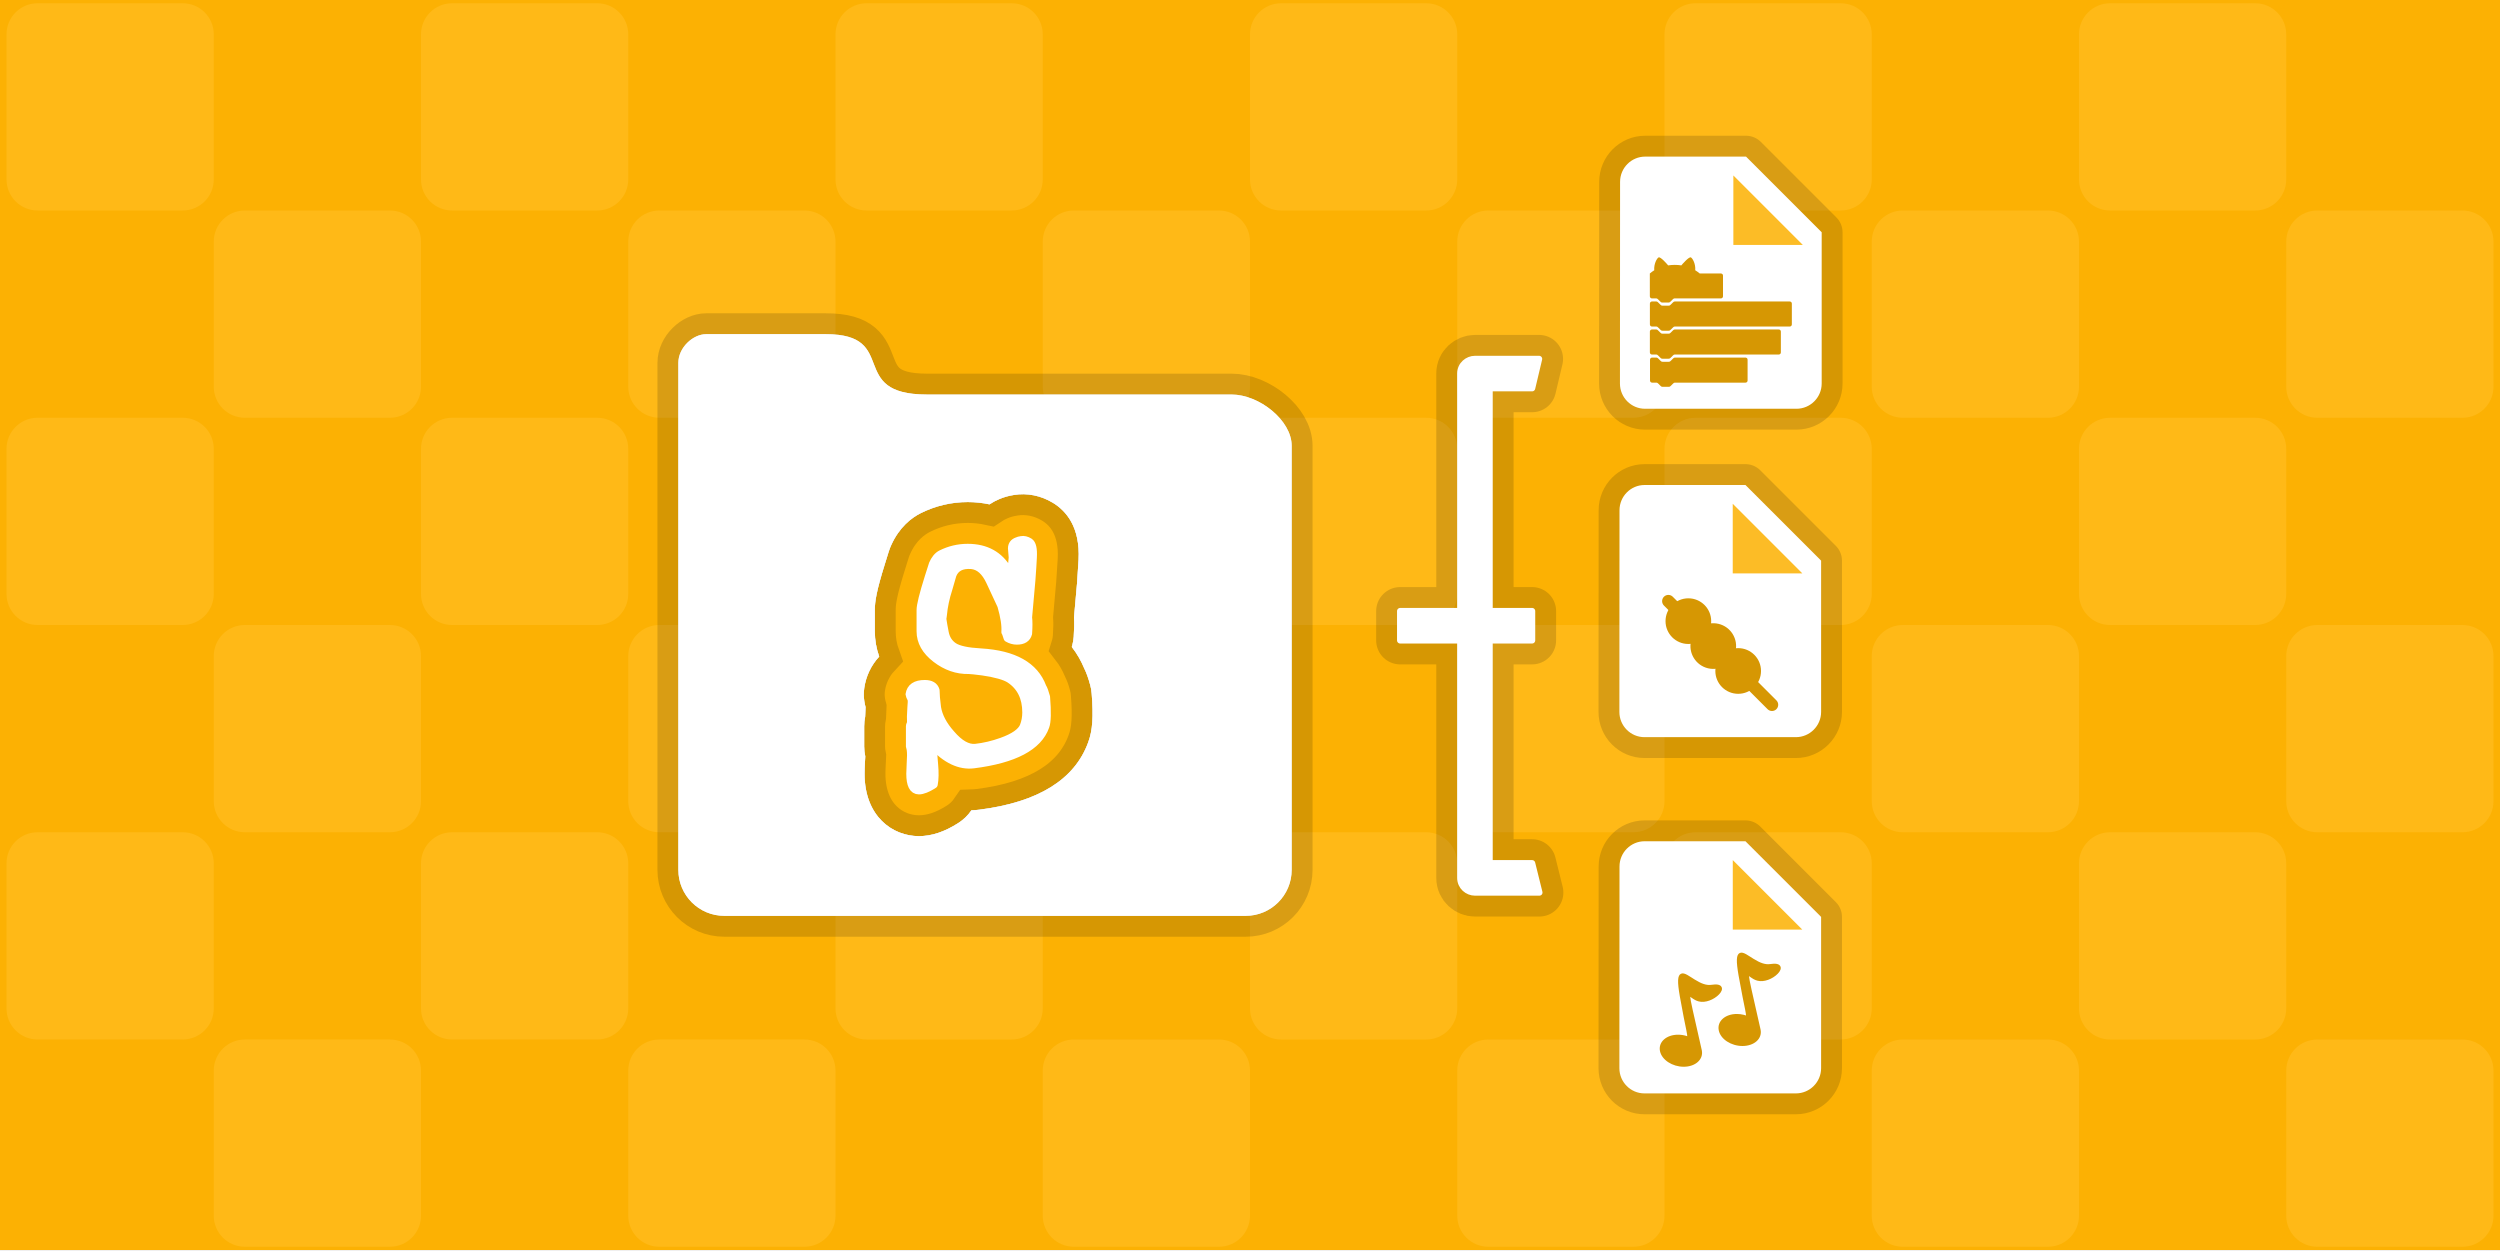
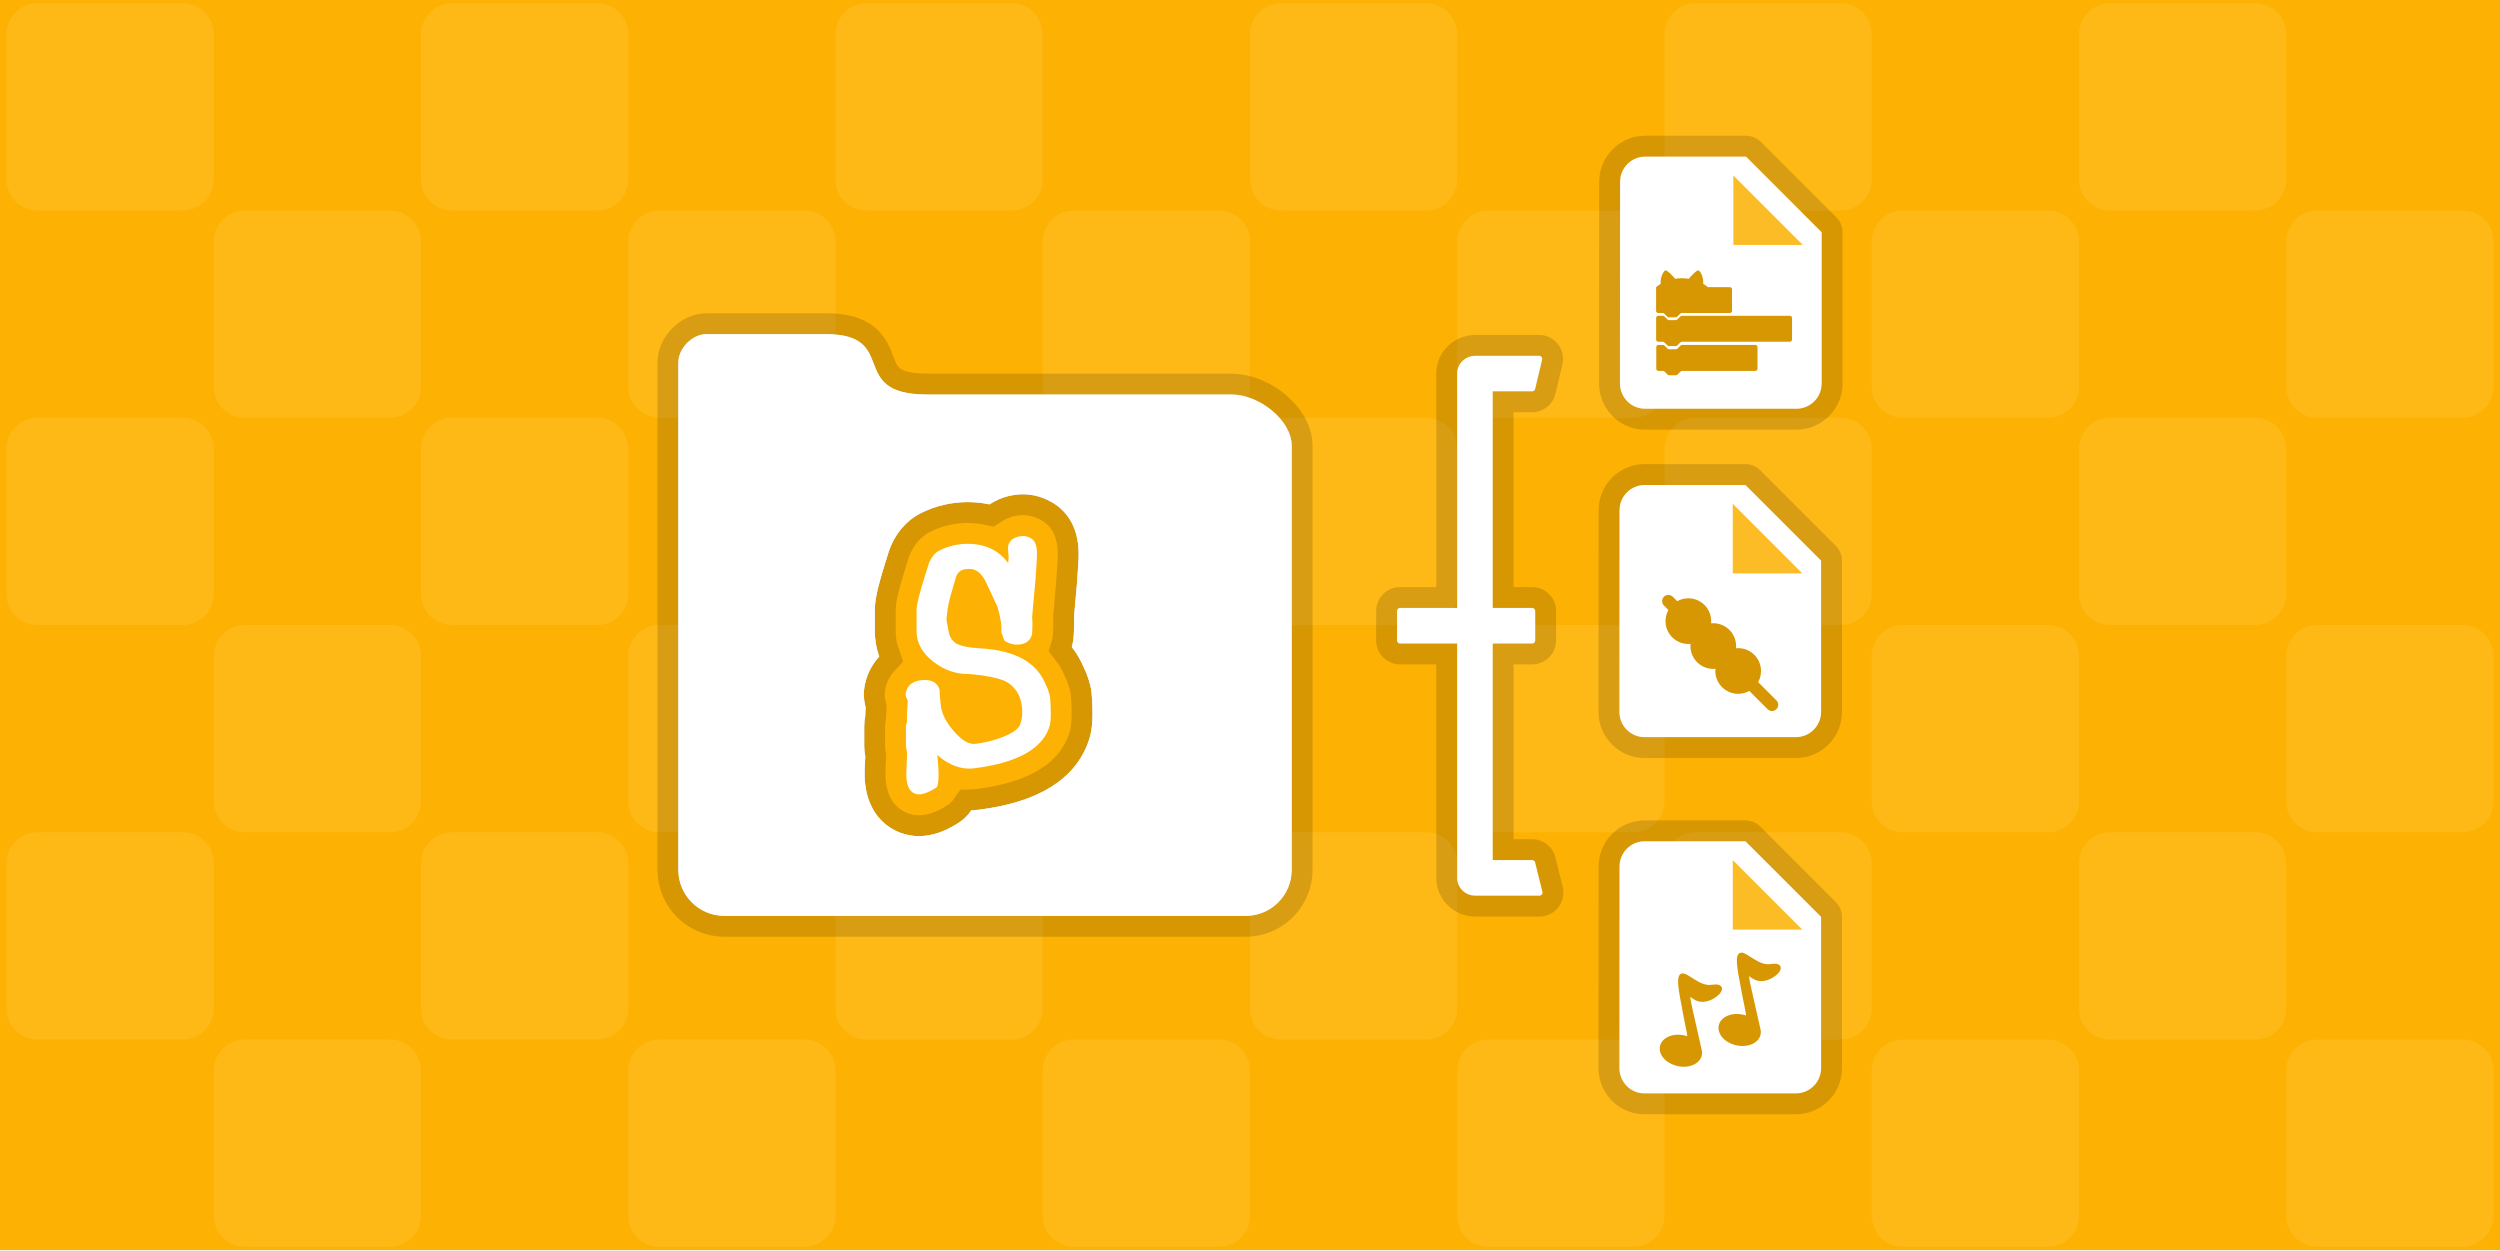
<svg xmlns="http://www.w3.org/2000/svg" version="1.1" width="599.121" height="299.562" viewBox="0,0,599.121,299.562">
  <g transform="translate(-0.43945,-0.21875)">
    <g stroke-miterlimit="10">
      <path d="M0.439,299.781v-299.562h599.121v299.562zM0.439,299.781" fill="#fcb103" fill-rule="nonzero" stroke="none" stroke-width="1" stroke-linecap="butt" stroke-linejoin="miter" />
      <path d="M349.667,256.784c0,-4.115 3.335,-7.45 7.45,-7.45h34.767c4.115,0 7.45,3.335 7.45,7.45v34.767c0,4.115 -3.335,7.45 -7.45,7.45h-34.767c-4.115,0 -7.45,-3.335 -7.45,-7.45zM449,256.785c0,-4.115 3.335,-7.45 7.45,-7.45h34.767c4.115,0 7.45,3.335 7.45,7.45v34.767c0,4.115 -3.335,7.45 -7.45,7.45h-34.767c-4.115,0 -7.45,-3.335 -7.45,-7.45zM548.333,256.785c0,-4.115 3.335,-7.45 7.45,-7.45h34.767c4.115,0 7.45,3.335 7.45,7.45v34.767c0,4.115 -3.335,7.45 -7.45,7.45h-34.767c-4.115,0 -7.45,-3.335 -7.45,-7.45zM2,107.783c0,-4.115 3.335,-7.45 7.45,-7.45h34.767c4.115,0 7.45,3.335 7.45,7.45v34.767c0,4.115 -3.335,7.45 -7.45,7.45h-34.767c-4.115,0 -7.45,-3.335 -7.45,-7.45zM200.667,107.783c0,-4.115 3.335,-7.45 7.45,-7.45h34.767c4.115,0 7.45,3.335 7.45,7.45v34.767c0,4.115 -3.335,7.45 -7.45,7.45h-34.767c-4.115,0 -7.45,-3.335 -7.45,-7.45zM300,107.784c0,-4.115 3.335,-7.45 7.45,-7.45h34.767c4.115,0 7.45,3.335 7.45,7.45v34.767c0,4.115 -3.335,7.45 -7.45,7.45h-34.767c-4.115,0 -7.45,-3.335 -7.45,-7.45zM101.333,107.783c0,-4.115 3.335,-7.45 7.45,-7.45h34.767c4.115,0 7.45,3.335 7.45,7.45v34.767c0,4.115 -3.335,7.45 -7.45,7.45h-34.767c-4.115,0 -7.45,-3.335 -7.45,-7.45zM51.667,256.782c0,-4.115 3.335,-7.45 7.45,-7.45h34.767c4.115,0 7.45,3.335 7.45,7.45v34.767c0,4.115 -3.335,7.45 -7.45,7.45h-34.767c-4.115,0 -7.45,-3.335 -7.45,-7.45zM151,256.782c0,-4.115 3.335,-7.45 7.45,-7.45h34.767c4.115,0 7.45,3.335 7.45,7.45v34.767c0,4.115 -3.335,7.45 -7.45,7.45h-34.767c-4.115,0 -7.45,-3.335 -7.45,-7.45zM250.333,256.783c0,-4.115 3.335,-7.45 7.45,-7.45h34.767c4.115,0 7.45,3.335 7.45,7.45v34.767c0,4.115 -3.335,7.45 -7.45,7.45h-34.767c-4.115,0 -7.45,-3.335 -7.45,-7.45zM250.333,107.783c0,-4.115 3.335,-7.45 7.45,-7.45h34.767c4.115,0 7.45,3.335 7.45,7.45v34.767c0,4.115 -3.335,7.45 -7.45,7.45h-34.767c-4.115,0 -7.45,-3.335 -7.45,-7.45zM399.333,107.784c0,-4.115 3.335,-7.45 7.45,-7.45h34.767c4.115,0 7.45,3.335 7.45,7.45v34.767c0,4.115 -3.335,7.45 -7.45,7.45h-34.767c-4.115,0 -7.45,-3.335 -7.45,-7.45zM498.667,107.784c0,-4.115 3.335,-7.45 7.45,-7.45h34.767c4.115,0 7.45,3.335 7.45,7.45v34.767c0,4.115 -3.335,7.45 -7.45,7.45h-34.767c-4.115,0 -7.45,-3.335 -7.45,-7.45zM2,207.116c0,-4.115 3.335,-7.45 7.45,-7.45h34.767c4.114,0 7.449,3.335 7.45,7.449v34.767c0,4.115 -3.335,7.45 -7.45,7.45h-34.767c-4.115,0 -7.45,-3.335 -7.45,-7.45zM200.667,207.116c0,-4.115 3.335,-7.45 7.45,-7.45h34.767c1.976,0 3.871,0.785 5.268,2.182c1.397,1.397 2.182,3.293 2.182,5.269v34.767c0,4.115 -3.335,7.45 -7.45,7.45h-34.767c-4.115,0 -7.45,-3.335 -7.45,-7.45zM300,207.117c0,-4.115 3.335,-7.45 7.45,-7.45h34.767c4.115,0 7.45,3.335 7.45,7.45v34.767c0,4.115 -3.335,7.45 -7.45,7.45h-34.767c-4.115,0 -7.45,-3.335 -7.45,-7.45zM101.333,207.116c0,-4.115 3.335,-7.45 7.45,-7.45h34.767c4.114,0 7.449,3.335 7.45,7.449v34.767c0,4.115 -3.335,7.45 -7.45,7.45h-34.767c-4.115,0 -7.45,-3.335 -7.45,-7.45zM349.667,58.117c0,-4.115 3.335,-7.45 7.45,-7.45h34.767c4.115,0 7.45,3.335 7.45,7.45v34.767c0,4.115 -3.335,7.45 -7.45,7.45h-34.767c-4.115,0 -7.45,-3.335 -7.45,-7.45zM449,58.118c0,-4.115 3.335,-7.45 7.45,-7.45h34.767c4.115,0 7.45,3.335 7.45,7.45v34.767c0,4.115 -3.335,7.45 -7.45,7.45h-34.767c-4.115,0 -7.45,-3.335 -7.45,-7.45zM548.333,58.118c0,-4.115 3.335,-7.45 7.45,-7.45h34.767c4.115,0 7.45,3.335 7.45,7.45v34.767c0,4.115 -3.335,7.45 -7.45,7.45h-34.767c-4.115,0 -7.45,-3.335 -7.45,-7.45zM399.333,207.117c0,-4.115 3.335,-7.45 7.45,-7.45h34.767c4.115,0 7.45,3.335 7.45,7.45v34.767c0,4.115 -3.335,7.45 -7.45,7.45h-34.767c-4.115,0 -7.45,-3.335 -7.45,-7.45zM498.667,207.117c0,-4.115 3.335,-7.45 7.45,-7.45h34.767c4.115,0 7.45,3.335 7.45,7.45v34.767c0,4.115 -3.335,7.45 -7.45,7.45h-34.767c-4.115,0 -7.45,-3.335 -7.45,-7.45zM51.667,58.116c0,-4.115 3.335,-7.45 7.45,-7.45h34.767c4.115,0 7.45,3.335 7.45,7.45v34.767c0,4.115 -3.335,7.45 -7.45,7.45h-34.767c-4.115,0 -7.45,-3.335 -7.45,-7.45zM151,58.116c0,-4.115 3.335,-7.45 7.45,-7.45h34.767c4.115,0 7.45,3.335 7.45,7.45v34.767c0,4.115 -3.335,7.45 -7.45,7.45h-34.767c-4.115,0 -7.45,-3.335 -7.45,-7.45zM250.333,58.116c0,-4.115 3.335,-7.45 7.45,-7.45h34.767c4.115,0 7.45,3.335 7.45,7.45v34.767c0,4.115 -3.335,7.45 -7.45,7.45h-34.767c-4.115,0 -7.45,-3.335 -7.45,-7.45zM349.667,157.451c0,-4.115 3.335,-7.45 7.45,-7.45h34.767c4.115,0 7.45,3.335 7.45,7.45v34.767c0,4.115 -3.335,7.45 -7.45,7.45h-34.767c-4.115,0 -7.45,-3.335 -7.45,-7.45zM449,157.451c0,-4.115 3.335,-7.45 7.45,-7.45h34.767c4.115,0 7.45,3.335 7.45,7.45v34.767c-0.001,4.114 -3.336,7.449 -7.45,7.449h-34.767c-4.114,0 -7.449,-3.335 -7.45,-7.449zM548.333,157.451c0,-4.115 3.335,-7.45 7.45,-7.45h34.767c4.115,0 7.45,3.335 7.45,7.45v34.767c-0.001,4.114 -3.336,7.449 -7.45,7.449h-34.767c-4.114,0 -7.449,-3.335 -7.45,-7.449zM2,8.449c0,-4.115 3.335,-7.45 7.45,-7.45h34.767c4.115,0 7.45,3.335 7.45,7.45v34.767c0,4.115 -3.335,7.45 -7.45,7.45h-34.767c-4.115,0 -7.45,-3.335 -7.45,-7.45zM200.667,8.45c0,-4.115 3.335,-7.45 7.45,-7.45h34.767c4.115,0 7.45,3.335 7.45,7.45v34.767c0,4.115 -3.335,7.45 -7.45,7.45h-34.767c-4.115,0 -7.45,-3.335 -7.45,-7.45zM300,8.45c0,-4.115 3.335,-7.45 7.45,-7.45h34.767c4.115,0 7.45,3.335 7.45,7.45v34.767c0,4.115 -3.335,7.45 -7.45,7.45h-34.767c-4.115,0 -7.45,-3.335 -7.45,-7.45zM101.333,8.449c0,-4.115 3.335,-7.45 7.45,-7.45h34.767c4.115,0 7.45,3.335 7.45,7.45v34.767c0,4.115 -3.335,7.45 -7.45,7.45h-34.767c-4.115,0 -7.45,-3.335 -7.45,-7.45zM51.667,157.45c0,-4.115 3.335,-7.45 7.45,-7.45h34.767c4.115,0 7.45,3.335 7.45,7.45v34.767c0,4.115 -3.335,7.45 -7.45,7.45h-34.767c-4.115,0 -7.45,-3.335 -7.45,-7.45zM151,157.45c0,-4.115 3.335,-7.45 7.45,-7.45h34.767c4.115,0 7.45,3.335 7.45,7.45v34.767c0,4.115 -3.335,7.45 -7.45,7.45h-34.767c-4.115,0 -7.45,-3.335 -7.45,-7.45zM250.333,157.45c0,-4.115 3.335,-7.45 7.45,-7.45h34.767c4.115,0 7.45,3.335 7.45,7.45v34.767c0,4.115 -3.335,7.45 -7.45,7.45h-34.767c-4.115,0 -7.45,-3.335 -7.45,-7.45zM399.333,8.45c0,-4.115 3.335,-7.45 7.45,-7.45h34.767c4.115,0 7.45,3.335 7.45,7.45v34.767c0,4.115 -3.335,7.45 -7.45,7.45h-34.767c-4.115,0 -7.45,-3.335 -7.45,-7.45zM498.667,8.45c0,-4.115 3.335,-7.45 7.45,-7.45h34.767c4.115,0 7.45,3.335 7.45,7.45v34.767c0,4.115 -3.335,7.45 -7.45,7.45h-34.767c-4.115,0 -7.45,-3.335 -7.45,-7.45z" fill="#ffb917" fill-rule="nonzero" stroke="none" stroke-width="1" stroke-linecap="round" stroke-linejoin="round" />
      <path d="M309.99,107.037c0,17.48 0,101.641 0,101.641c0,6.091 -4.938,11.024 -11.024,11.024h-124.944c-6.091,0 -11.024,-4.933 -11.024,-11.024c0,0 0,-105.87 0,-121.478c0,-3.714 3.541,-6.901 6.668,-6.901c5.565,0 19.89,0 28.663,0c17.885,0 4.862,14.464 24.235,14.464c14.222,0 60.516,0 72.997,0c6.668,0 14.429,6.203 14.429,12.274z" fill="#ffffff" fill-rule="nonzero" stroke-opacity="0.149" stroke="#000000" stroke-width="10" stroke-linecap="round" stroke-linejoin="round" />
      <path d="M309.99,107.037c0,17.48 0,101.641 0,101.641c0,6.091 -4.938,11.024 -11.024,11.024h-124.944c-6.091,0 -11.024,-4.933 -11.024,-11.024c0,0 0,-105.87 0,-121.478c0,-3.714 3.541,-6.901 6.668,-6.901c5.565,0 19.89,0 28.663,0c17.885,0 4.862,14.464 24.235,14.464c14.222,0 60.516,0 72.997,0c6.668,0 14.429,6.203 14.429,12.274z" fill="#ffffff" fill-rule="nonzero" stroke="none" stroke-width="1" stroke-linecap="round" stroke-linejoin="round" />
      <path d="M437.002,55.878v36.258c0,3.324 -2.719,6.043 -6.043,6.043h-36.288c-3.324,0 -6.013,-2.719 -6.013,-6.043l0.03,-48.344c0,-3.324 2.689,-6.043 6.013,-6.043h24.172z" fill="none" fill-rule="nonzero" stroke-opacity="0.149" stroke="#000000" stroke-width="10" stroke-linecap="round" stroke-linejoin="round" />
      <path d="M437.002,55.878v36.258c0,3.324 -2.719,6.043 -6.043,6.043h-36.288c-3.324,0 -6.013,-2.719 -6.013,-6.043l0.03,-48.344c0,-3.324 2.689,-6.043 6.013,-6.043h24.172z" fill="#ffffff" fill-rule="nonzero" stroke="none" stroke-width="1" stroke-linecap="butt" stroke-linejoin="miter" />
      <path d="M415.834,58.917v-16.652l16.652,16.652z" fill="#fcbc26" fill-rule="nonzero" stroke="none" stroke-width="0.5" stroke-linecap="butt" stroke-linejoin="miter" />
      <path d="M436.866,134.577v36.258c0,3.324 -2.719,6.043 -6.043,6.043h-36.288c-3.324,0 -6.013,-2.719 -6.013,-6.043l0.03,-48.344c0,-3.324 2.689,-6.043 6.013,-6.043h24.172z" fill="none" fill-rule="nonzero" stroke-opacity="0.149" stroke="#000000" stroke-width="10" stroke-linecap="round" stroke-linejoin="round" />
      <path d="M436.866,134.577v36.258c0,3.324 -2.719,6.043 -6.043,6.043h-36.288c-3.324,0 -6.013,-2.719 -6.013,-6.043l0.03,-48.344c0,-3.324 2.689,-6.043 6.013,-6.043h24.172z" fill="#ffffff" fill-rule="nonzero" stroke="none" stroke-width="1" stroke-linecap="butt" stroke-linejoin="miter" />
      <path d="M425.09,170.11c-0.254,0 -0.509,-0.097 -0.703,-0.291l-24.833,-24.834c-0.388,-0.388 -0.388,-1.019 0,-1.407c0.388,-0.388 1.019,-0.388 1.407,0l24.833,24.833c0.388,0.388 0.388,1.019 0,1.407c-0.195,0.194 -0.449,0.292 -0.703,0.292z" fill="#d69703" fill-rule="nonzero" stroke="#d69703" stroke-width="1" stroke-linecap="round" stroke-linejoin="round" />
      <path d="M410.524,149.076c0,3.022 -2.45,5.472 -5.472,5.472c-3.022,0 -5.472,-2.45 -5.472,-5.472c0,-3.022 2.45,-5.472 5.472,-5.472c3.022,0 5.472,2.45 5.472,5.472z" fill="#d69703" fill-rule="nonzero" stroke="#e2a414" stroke-width="0" stroke-linecap="butt" stroke-linejoin="miter" />
      <path d="M409.765,160.373c-2.941,-0.695 -4.763,-3.642 -4.068,-6.583c0.695,-2.941 3.642,-4.763 6.583,-4.068c2.941,0.695 4.763,3.642 4.068,6.583c-0.695,2.941 -3.642,4.763 -6.583,4.068z" fill="#d69703" fill-rule="nonzero" stroke="#e2a414" stroke-width="0" stroke-linecap="butt" stroke-linejoin="miter" />
      <path d="M422.464,161.016c0,3.022 -2.451,5.473 -5.473,5.473c-3.022,0 -5.472,-2.451 -5.472,-5.473c0,-3.022 2.45,-5.472 5.472,-5.472c3.022,0 5.473,2.451 5.473,5.472z" fill="#d69703" fill-rule="nonzero" stroke="#e2a414" stroke-width="0" stroke-linecap="butt" stroke-linejoin="miter" />
      <path d="M415.686,137.628v-16.677l16.677,16.677z" fill="#fcbc26" fill-rule="nonzero" stroke="none" stroke-width="0.5" stroke-linecap="butt" stroke-linejoin="miter" />
      <path d="M436.865,219.952v36.257c0,3.324 -2.719,6.043 -6.043,6.043h-36.287c-3.324,0 -6.013,-2.719 -6.013,-6.043l0.03,-48.342c0,-3.324 2.689,-6.043 6.013,-6.043h24.171z" fill="none" fill-rule="nonzero" stroke-opacity="0.149" stroke="#000000" stroke-width="10" stroke-linecap="round" stroke-linejoin="round" />
      <path d="M436.865,219.952v36.257c0,3.324 -2.719,6.043 -6.043,6.043h-36.287c-3.324,0 -6.013,-2.719 -6.013,-6.043l0.03,-48.342c0,-3.324 2.689,-6.043 6.013,-6.043h24.171z" fill="#ffffff" fill-rule="nonzero" stroke="none" stroke-width="1" stroke-linecap="butt" stroke-linejoin="miter" />
      <path d="M418.871,243.579c-0.008,-0.259 -0.072,-0.684 -0.212,-1.41c-0.08,-0.41 -0.507,-2.504 -0.624,-3.091c-0.327,-1.641 -0.63,-3.248 -0.946,-5.066c-0.607,-3.5 -0.574,-5.014 0.285,-5.409c0.414,-0.191 0.878,-0.066 1.525,0.29c0.343,0.188 1.808,1.131 1.715,1.074c1.652,1.029 2.871,1.47 4.085,1.283c1.265,-0.196 2.075,-0.05 2.383,0.512c0.288,0.526 0.012,1.173 -0.605,1.807c-1.22,1.256 -3.294,2.083 -4.846,1.676c-0.681,-0.182 -1.026,-0.385 -1.972,-1.05l-0.079,-0.055c0.039,0.491 0.219,1.442 0.594,3.151c0.244,1.107 1.724,7.613 2.185,9.674l0.002,0.01c0.438,2.185 -1.552,3.915 -4.339,3.915c-2.726,0 -5.273,-1.647 -5.686,-3.752c-0.439,-2.188 1.552,-3.923 4.337,-3.923c0.557,0 1.116,0.07 1.669,0.207c0.188,0.047 0.361,0.098 0.527,0.155zM404.786,248.543c-0.008,-0.264 -0.075,-0.694 -0.22,-1.439c-0.075,-0.381 -0.493,-2.434 -0.624,-3.089c-0.323,-1.624 -0.622,-3.224 -0.936,-5.03c-0.607,-3.5 -0.573,-5.014 0.285,-5.408c0.416,-0.191 0.878,-0.068 1.525,0.29c0.344,0.188 1.808,1.13 1.715,1.073c1.652,1.029 2.869,1.47 4.082,1.283c1.264,-0.199 2.075,-0.053 2.383,0.509c0.288,0.526 0.012,1.173 -0.603,1.807c-1.222,1.257 -3.296,2.083 -4.845,1.671c-0.68,-0.182 -1.024,-0.385 -1.971,-1.05l-0.079,-0.054c0.039,0.491 0.219,1.442 0.594,3.151c0.244,1.108 1.722,7.616 2.184,9.675l0.002,0.011c0.428,2.186 -1.561,3.921 -4.337,3.921c-2.724,0 -5.27,-1.652 -5.693,-3.762c-0.431,-2.188 1.561,-3.92 4.342,-3.92c0.75,0 1.494,0.124 2.196,0.361z" fill="#d69703" fill-rule="evenodd" stroke-opacity="0.1" stroke="#000000" stroke-width="0" stroke-linecap="butt" stroke-linejoin="miter" />
      <path d="M415.698,222.99v-16.652l16.652,16.652z" fill="#fcbc26" fill-rule="nonzero" stroke="none" stroke-width="0.5" stroke-linecap="butt" stroke-linejoin="miter" />
      <path d="M369.275,86.231l-1.667,7.026h-10.188l-0.002,53.403h10.188v7.026h-10.188v53.403h10.188l1.741,7.026h-15.443c-1.757,0 -3.513,-1.406 -3.513,-3.513v-56.914h-14.405v-7.026h14.405v-56.914c0,-2.108 1.757,-3.513 3.513,-3.513z" fill="none" fill-rule="nonzero" stroke-opacity="0.149" stroke="#000000" stroke-width="11.5" stroke-linecap="round" stroke-linejoin="round" />
      <path d="M369.275,86.231l-1.667,7.026h-10.188l-0.002,53.403h10.188v7.026h-10.188v53.403h10.188l1.741,7.026h-15.443c-1.757,0 -3.513,-1.406 -3.513,-3.513v-56.914h-14.405v-7.026h14.405v-56.914c0,-2.108 1.757,-3.513 3.513,-3.513z" fill="#ffffff" fill-rule="nonzero" stroke="#ffffff" stroke-width="1.5" stroke-linecap="round" stroke-linejoin="round" />
      <path d="M261.232,178.089c-3.23,8.95 -12.01,14.39 -26.09,16.17c-0.64,0.08 -1.27,0.13 -1.9,0.15c-0.82,1.2 -1.89,2.24 -3.15,3.05c-3.3,2.11 -6.39,3.14 -9.44,3.14c-6.27,0 -13.02,-4.68 -13.02,-14.96c0,-0.7 0.03,-1.61 0.1,-2.87c0.03,-0.54 0.06,-0.96 0.07,-1.27c-0.17,-0.78 -0.26,-1.57 -0.26,-2.37v-4.84c0,-0.79 0.08,-1.58 0.24,-2.37c0.01,-0.67 0.04,-1.42 0.09,-2.24c-0.24,-0.88 -0.42,-1.9 -0.42,-3.04c0,-0.52 0.04,-1.04 0.11,-1.55c0.38,-2.68 1.57,-5.37 3.58,-7.52c-0.69,-1.93 -1.05,-3.97 -1.05,-6.06v-5.1c0,-2.07 0.41,-4.65 2.42,-11.07c0.84,-2.76 1.11,-3.62 1.48,-4.42c1.97,-4.42 4.94,-6.63 7.1,-7.72c3.53,-1.76 7.32,-2.66 11.26,-2.66c1.82,0 3.56,0.19 5.22,0.55c0.74,-0.5 1.53,-0.92 2.37,-1.27c1.07,-0.46 2.21,-0.78 3.47,-0.98c3.15,-0.54 6.48,0.13 9.38,1.89c3.05,1.86 6.55,5.72 6.12,13.66c-0.07,1.4 -0.19,3.27 -0.37,5.71c-0.01,0.06 -0.01,0.12 -0.02,0.18c-0.16,1.77 -0.39,4.41 -0.7,7.9c0.08,1.35 0.05,2.86 -0.07,4.64c-0.05,0.68 -0.16,1.36 -0.34,2.02c-0.04,0.15 -0.08,0.29 -0.12,0.42c1.35,1.73 2.27,3.46 2.9,4.96c0.59,1.19 1.09,2.56 1.53,4.23c0.17,0.63 0.28,1.27 0.33,1.92c0.45,5.61 0.22,8.92 -0.82,11.72z" fill="#fcb103" fill-rule="nonzero" stroke="none" stroke-width="1" stroke-linecap="round" stroke-linejoin="round" />
      <path d="M251.088,167.253c0.293,3.637 0.233,5.981 -0.176,7.037c-1.702,4.809 -7.42,7.828 -17.152,9.06c-3.285,0.411 -6.568,-1.143 -9.853,-4.662c0,0.528 0.117,2.111 0.353,4.751c0.176,1.935 0.146,3.518 -0.088,4.749c-1.467,0.938 -2.639,1.408 -3.519,1.408c-1.35,0 -2.023,-1.319 -2.023,-3.959c0,-0.469 0.029,-1.216 0.088,-2.242c0.058,-1.025 0.088,-1.744 0.088,-2.155c0,-0.997 -0.088,-1.7 -0.264,-2.111v-4.838c0,-0.117 0.029,-0.249 0.088,-0.396c0.058,-0.146 0.117,-0.278 0.176,-0.396c-0.059,-0.82 -0.03,-2.081 0.088,-3.782c0.117,-1.056 0.117,-1.729 0,-2.023c-0.294,-0.585 -0.439,-0.937 -0.439,-1.055c0.233,-1.642 1.437,-2.463 3.606,-2.463c1.407,0 2.257,0.499 2.551,1.495c0,0.938 0.117,2.317 0.352,4.134c0.353,2.111 1.466,4.223 3.343,6.333c2.052,2.405 4.016,3.519 5.894,3.343c2.111,-0.233 4.222,-0.732 6.333,-1.495c2.932,-1.056 4.691,-2.287 5.278,-3.694c0.409,-1.056 0.615,-2.169 0.615,-3.343c0,-3.576 -1.319,-6.245 -3.958,-8.004c-1.174,-0.762 -3.343,-1.378 -6.51,-1.848c-1.818,-0.233 -2.933,-0.352 -3.342,-0.352c-2.815,0.059 -5.44,-0.85 -7.873,-2.727c-2.434,-1.876 -3.65,-4.047 -3.65,-6.51v-5.101c0,-1.113 0.645,-3.723 1.936,-7.828c0.585,-1.936 0.908,-2.961 0.968,-3.079c0.527,-1.231 1.201,-2.052 2.022,-2.463c1.993,-0.996 4.104,-1.495 6.333,-1.495c4.339,0 7.535,1.759 9.588,5.277c0.176,0.176 0.469,0.44 0.88,0.792c0.058,-0.82 0.176,-2.081 0.352,-3.782c-0.059,-0.762 -0.118,-1.495 -0.176,-2.199c0,-0.82 0.409,-1.377 1.231,-1.671c0.234,-0.117 0.557,-0.205 0.968,-0.264c0.586,-0.117 1.217,0.03 1.892,0.439c0.673,0.411 0.952,1.643 0.835,3.694c-0.059,1.29 -0.176,3.108 -0.352,5.453c-0.176,1.936 -0.439,4.897 -0.792,8.885c0.117,0.938 0.117,2.229 0,3.87c-0.294,1.114 -1.174,1.671 -2.639,1.671c-0.763,0 -1.495,-0.205 -2.199,-0.615c-0.352,-1.113 -0.527,-1.584 -0.527,-1.408c0.116,-1.583 -0.206,-3.694 -0.968,-6.333c-0.646,-1.348 -1.539,-3.268 -2.683,-5.761c-1.144,-2.492 -2.654,-3.827 -4.53,-4.003c-2.346,-0.176 -3.87,0.616 -4.574,2.375c-0.234,0.763 -0.558,1.878 -0.967,3.343c-0.704,2.17 -1.144,4.252 -1.32,6.245c-0.059,0.646 -0.118,0.91 -0.176,0.792c0.176,1.174 0.381,2.346 0.616,3.519c0.293,1.466 1.012,2.581 2.155,3.342c1.144,0.763 3.327,1.231 6.553,1.407c7.916,0.471 12.812,3.227 14.689,8.269c0.292,0.47 0.585,1.261 0.879,2.374z" fill="#ffffff" fill-rule="nonzero" stroke="#ffffff" stroke-width="2" stroke-linecap="round" stroke-linejoin="round" />
      <path d="M195.408,212.506v-105.693h80.567v105.693zM262.052,166.369c-0.05,-0.65 -0.16,-1.29 -0.33,-1.92c-0.44,-1.67 -0.94,-3.04 -1.53,-4.23c-0.63,-1.5 -1.55,-3.23 -2.9,-4.96c0.04,-0.13 0.08,-0.27 0.12,-0.42c0.18,-0.66 0.29,-1.34 0.34,-2.02c0.12,-1.78 0.15,-3.29 0.07,-4.64c0.31,-3.49 0.54,-6.13 0.7,-7.9c0.01,-0.06 0.01,-0.12 0.02,-0.18c0.18,-2.44 0.3,-4.31 0.37,-5.71c0.43,-7.94 -3.07,-11.8 -6.12,-13.66c-2.9,-1.76 -6.23,-2.43 -9.38,-1.89c-1.26,0.2 -2.4,0.52 -3.47,0.98c-0.84,0.35 -1.63,0.77 -2.37,1.27c-1.66,-0.36 -3.4,-0.55 -5.22,-0.55c-3.94,0 -7.73,0.9 -11.26,2.66c-2.16,1.09 -5.13,3.3 -7.1,7.72c-0.37,0.8 -0.64,1.66 -1.48,4.42c-2.01,6.42 -2.42,9 -2.42,11.07v5.1c0,2.09 0.36,4.13 1.05,6.06c-2.01,2.15 -3.2,4.84 -3.58,7.52c-0.07,0.51 -0.11,1.03 -0.11,1.55c0,1.14 0.18,2.16 0.42,3.04c-0.05,0.82 -0.08,1.57 -0.09,2.24c-0.16,0.79 -0.24,1.58 -0.24,2.37v4.84c0,0.8 0.09,1.59 0.26,2.37c-0.01,0.31 -0.04,0.73 -0.07,1.27c-0.07,1.26 -0.1,2.17 -0.1,2.87c0,10.28 6.75,14.96 13.02,14.96c3.05,0 6.14,-1.03 9.44,-3.14c1.26,-0.81 2.33,-1.85 3.15,-3.05c0.63,-0.02 1.26,-0.07 1.9,-0.15c14.08,-1.78 22.86,-7.22 26.09,-16.17c1.04,-2.8 1.27,-6.11 0.82,-11.72z" fill="#ffffff" fill-rule="nonzero" stroke-opacity="0.149" stroke="#000000" stroke-width="10" stroke-linecap="butt" stroke-linejoin="miter" />
      <path d="M186.651,218.344l-1.46,-118.829l99.25,0.584l2.043,118.245zM262.052,166.369c-0.05,-0.65 -0.16,-1.29 -0.33,-1.92c-0.44,-1.67 -0.94,-3.04 -1.53,-4.23c-0.63,-1.5 -1.55,-3.23 -2.9,-4.96c0.04,-0.13 0.08,-0.27 0.12,-0.42c0.18,-0.66 0.29,-1.34 0.34,-2.02c0.12,-1.78 0.15,-3.29 0.07,-4.64c0.31,-3.49 0.54,-6.13 0.7,-7.9c0.01,-0.06 0.01,-0.12 0.02,-0.18c0.18,-2.44 0.3,-4.31 0.37,-5.71c0.43,-7.94 -3.07,-11.8 -6.12,-13.66c-2.9,-1.76 -6.23,-2.43 -9.38,-1.89c-1.26,0.2 -2.4,0.52 -3.47,0.98c-0.84,0.35 -1.63,0.77 -2.37,1.27c-1.66,-0.36 -3.4,-0.55 -5.22,-0.55c-3.94,0 -7.73,0.9 -11.26,2.66c-2.16,1.09 -5.13,3.3 -7.1,7.72c-0.37,0.8 -0.64,1.66 -1.48,4.42c-2.01,6.42 -2.42,9 -2.42,11.07v5.1c0,2.09 0.36,4.13 1.05,6.06c-2.01,2.15 -3.2,4.84 -3.58,7.52c-0.07,0.51 -0.11,1.03 -0.11,1.55c0,1.14 0.18,2.16 0.42,3.04c-0.05,0.82 -0.08,1.57 -0.09,2.24c-0.16,0.79 -0.24,1.58 -0.24,2.37v4.84c0,0.8 0.09,1.59 0.26,2.37c-0.01,0.31 -0.04,0.73 -0.07,1.27c-0.07,1.26 -0.1,2.17 -0.1,2.87c0,10.28 6.75,14.96 13.02,14.96c3.05,0 6.14,-1.03 9.44,-3.14c1.26,-0.81 2.33,-1.85 3.15,-3.05c0.63,-0.02 1.26,-0.07 1.9,-0.15c14.08,-1.78 22.86,-7.22 26.09,-16.17c1.04,-2.8 1.27,-6.11 0.82,-11.72z" fill="#ffffff" fill-rule="nonzero" stroke-opacity="0.149" stroke="#000000" stroke-width="0" stroke-linecap="butt" stroke-linejoin="miter" />
-       <path d="M395.82,65.76c0.323,-0.286 0.684,-0.535 1.057,-0.771c-0.124,-1.555 0.659,-2.898 1.045,-3.084c0.46,-0.224 2.052,1.629 2.288,1.915c1.045,-0.162 2.114,-0.162 3.159,0c0.236,-0.286 1.828,-2.139 2.288,-1.915c0.386,0.187 1.169,1.53 1.045,3.084c0.373,0.224 0.734,0.485 1.057,0.759l5.099,0.012c0.275,0 0.497,0.223 0.497,0.497v4.975c0,0.275 -0.223,0.497 -0.497,0.497h-11.069c-0.249,0 -0.373,0.124 -0.497,0.249l-0.497,0.497c-0.124,0.124 -0.249,0.249 -0.497,0.249h-1.492c-0.249,0 -0.373,-0.124 -0.497,-0.249l-0.497,-0.497c-0.124,-0.124 -0.249,-0.249 -0.497,-0.249h-0.995c-0.275,0 -0.497,-0.223 -0.497,-0.497z" fill="#d69703" fill-rule="nonzero" stroke="#c28802" stroke-width="0" stroke-linecap="butt" stroke-linejoin="miter" />
-       <path d="M395.835,72.969c0,-0.276 0.224,-0.5 0.5,-0.5h1.001c0.25,0 0.375,0.125 0.5,0.25l0.5,0.5c0.125,0.125 0.25,0.25 0.5,0.25h1.501c0.25,0 0.375,-0.125 0.5,-0.25l0.5,-0.5c0.125,-0.125 0.25,-0.25 0.5,-0.25h27.515c0.276,0 0.5,0.224 0.5,0.5v5.003c0,0.276 -0.224,0.5 -0.5,0.5h-27.515c-0.25,0 -0.375,0.125 -0.5,0.25l-0.5,0.5c-0.125,0.125 -0.25,0.25 -0.5,0.25h-1.501c-0.25,0 -0.375,-0.125 -0.5,-0.25l-0.5,-0.5c-0.125,-0.125 -0.25,-0.25 -0.5,-0.25h-1.001c-0.276,0 -0.5,-0.224 -0.5,-0.5z" fill="#d69703" fill-rule="nonzero" stroke="#c28802" stroke-width="0" stroke-linecap="butt" stroke-linejoin="miter" />
-       <path d="M395.829,79.679c0,-0.276 0.224,-0.5 0.5,-0.5h1.001c0.25,0 0.375,0.125 0.5,0.25l0.5,0.5c0.125,0.125 0.25,0.25 0.5,0.25h1.501c0.25,0 0.375,-0.125 0.5,-0.25l0.5,-0.5c0.125,-0.125 0.25,-0.25 0.5,-0.25h24.889c0.276,0 0.5,0.224 0.5,0.5v5.003c0,0.276 -0.224,0.5 -0.5,0.5h-24.889c-0.25,0 -0.375,0.125 -0.5,0.25l-0.5,0.5c-0.125,0.125 -0.25,0.25 -0.5,0.25h-1.501c-0.25,0 -0.375,-0.125 -0.5,-0.25l-0.5,-0.5c-0.125,-0.125 -0.25,-0.25 -0.5,-0.25h-1.001c-0.276,0 -0.5,-0.224 -0.5,-0.5z" fill="#d69703" fill-rule="nonzero" stroke="#c28802" stroke-width="0" stroke-linecap="butt" stroke-linejoin="miter" />
-       <path d="M395.861,86.416c0,-0.276 0.224,-0.5 0.5,-0.5h1.001c0.25,0 0.375,0.125 0.5,0.25l0.5,0.5c0.125,0.125 0.25,0.25 0.5,0.25h1.501c0.25,0 0.375,-0.125 0.5,-0.25l0.5,-0.5c0.125,-0.125 0.25,-0.25 0.5,-0.25h16.884c0.276,0 0.5,0.224 0.5,0.5v5.003c0,0.276 -0.224,0.5 -0.5,0.5h-16.884c-0.25,0 -0.375,0.125 -0.5,0.25l-0.5,0.5c-0.125,0.125 -0.25,0.25 -0.5,0.25h-1.501c-0.25,0 -0.375,-0.125 -0.5,-0.25l-0.5,-0.5c-0.125,-0.125 -0.25,-0.25 -0.5,-0.25h-1.001c-0.276,0 -0.5,-0.224 -0.5,-0.5z" fill="#d69703" fill-rule="nonzero" stroke="#c28802" stroke-width="0" stroke-linecap="butt" stroke-linejoin="miter" />
+       <path d="M397.319,69.039c0.335,-0.297 0.71,-0.555 1.097,-0.8c-0.129,-1.613 0.684,-3.006 1.084,-3.2c0.477,-0.232 2.129,1.69 2.374,1.987c1.084,-0.168 2.193,-0.168 3.277,0c0.245,-0.297 1.897,-2.219 2.374,-1.987c0.4,0.194 1.213,1.587 1.084,3.2c0.387,0.232 0.761,0.503 1.097,0.787l5.29,0.013c0.285,0 0.516,0.231 0.516,0.516v5.161c0,0.285 -0.231,0.516 -0.516,0.516h-11.483c-0.258,0 -0.387,0.129 -0.516,0.258l-0.516,0.516c-0.129,0.129 -0.258,0.258 -0.516,0.258h-1.548c-0.258,0 -0.387,-0.129 -0.516,-0.258l-0.516,-0.516c-0.129,-0.129 -0.258,-0.258 -0.516,-0.258h-1.032c-0.285,0 -0.516,-0.231 -0.516,-0.516z" fill="#d69703" fill-rule="nonzero" stroke="#c28802" stroke-width="0" stroke-linecap="butt" stroke-linejoin="miter" />
+       <path d="M397.329,76.411c0,-0.287 0.232,-0.519 0.519,-0.519h1.038c0.26,0 0.389,0.13 0.519,0.26l0.519,0.519c0.13,0.13 0.26,0.26 0.519,0.26h1.557c0.26,0 0.389,-0.13 0.519,-0.26l0.519,-0.519c0.13,-0.13 0.26,-0.26 0.519,-0.26h25.82c0.287,0 0.519,0.232 0.519,0.519v5.19c0,0.287 -0.232,0.519 -0.519,0.519h-25.82c-0.26,0 -0.389,0.13 -0.519,0.26l-0.519,0.519c-0.13,0.13 -0.26,0.26 -0.519,0.26h-1.557c-0.26,0 -0.389,-0.13 -0.519,-0.26l-0.519,-0.519c-0.13,-0.13 -0.26,-0.26 -0.519,-0.26h-1.038c-0.287,0 -0.519,-0.232 -0.519,-0.519z" fill="#d69703" fill-rule="nonzero" stroke="#c28802" stroke-width="0" stroke-linecap="butt" stroke-linejoin="miter" />
+       <path d="M397.362,83.399c0,-0.287 0.232,-0.519 0.519,-0.519h1.038c0.26,0 0.389,0.13 0.519,0.26l0.519,0.519c0.13,0.13 0.26,0.26 0.519,0.26h1.557c0.26,0 0.389,-0.13 0.519,-0.26l0.519,-0.519c0.13,-0.13 0.26,-0.26 0.519,-0.26h17.516c0.287,0 0.519,0.232 0.519,0.519v5.19c0,0.287 -0.232,0.519 -0.519,0.519h-17.516c-0.26,0 -0.389,0.13 -0.519,0.26l-0.519,0.519c-0.13,0.13 -0.26,0.26 -0.519,0.26h-1.557c-0.26,0 -0.389,-0.13 -0.519,-0.26l-0.519,-0.519c-0.13,-0.13 -0.26,-0.26 -0.519,-0.26h-1.038c-0.287,0 -0.519,-0.232 -0.519,-0.519z" fill="#d69703" fill-rule="nonzero" stroke="#c28802" stroke-width="0" stroke-linecap="butt" stroke-linejoin="miter" />
    </g>
  </g>
</svg>
